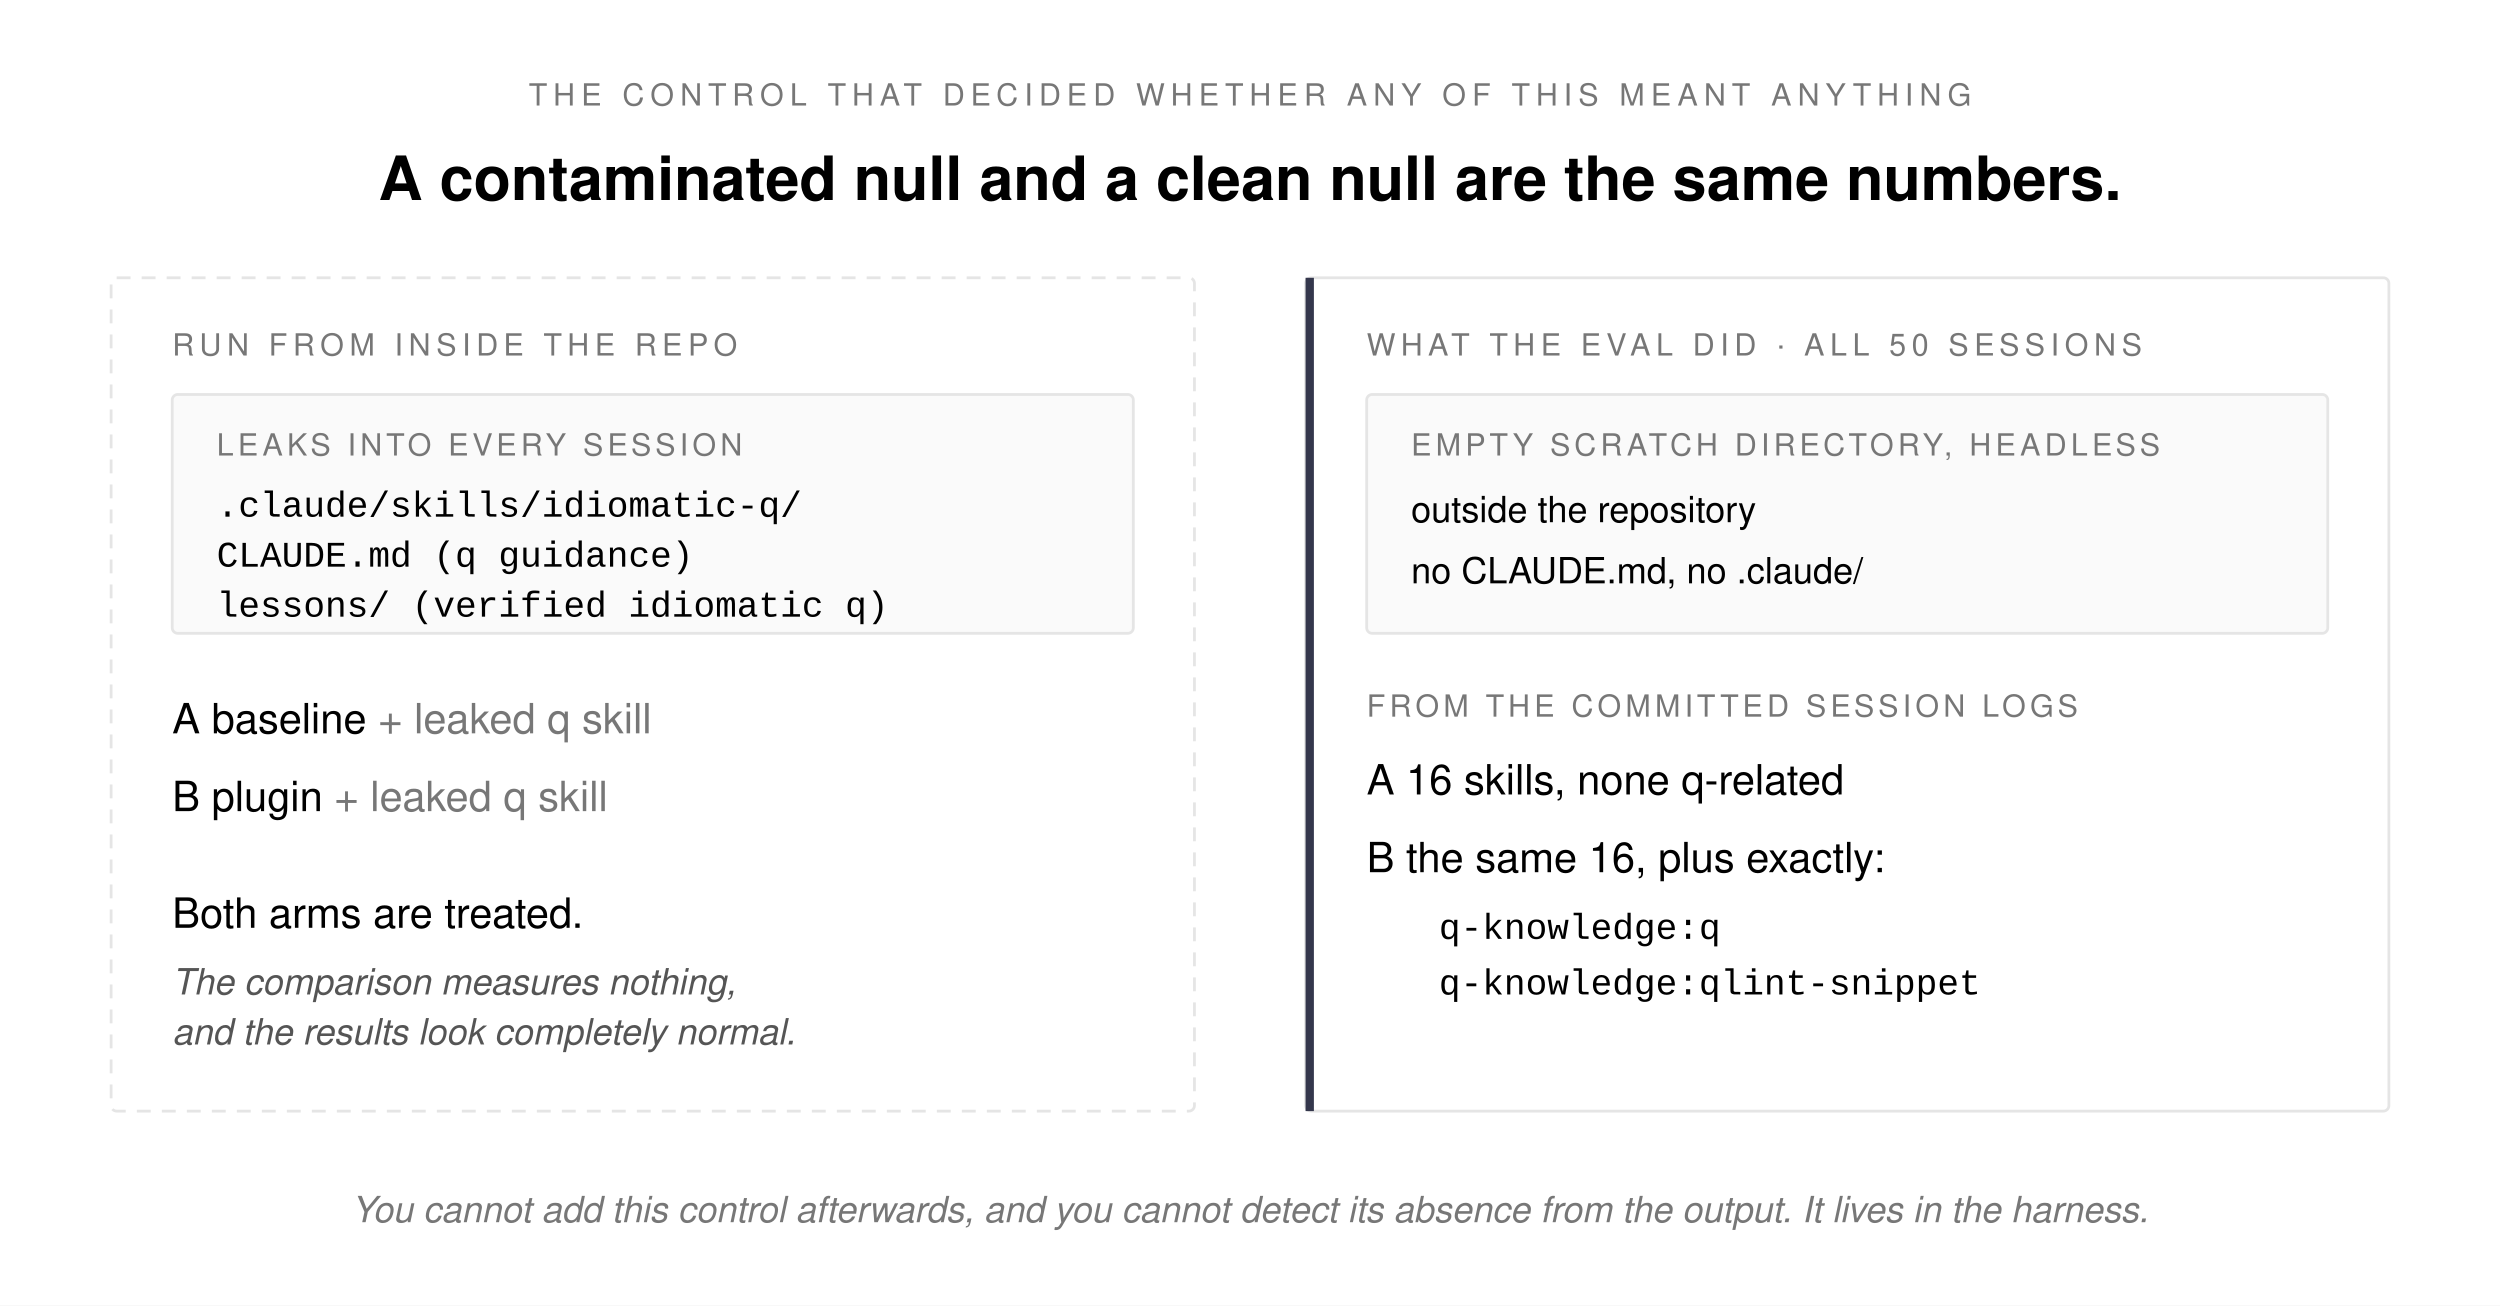
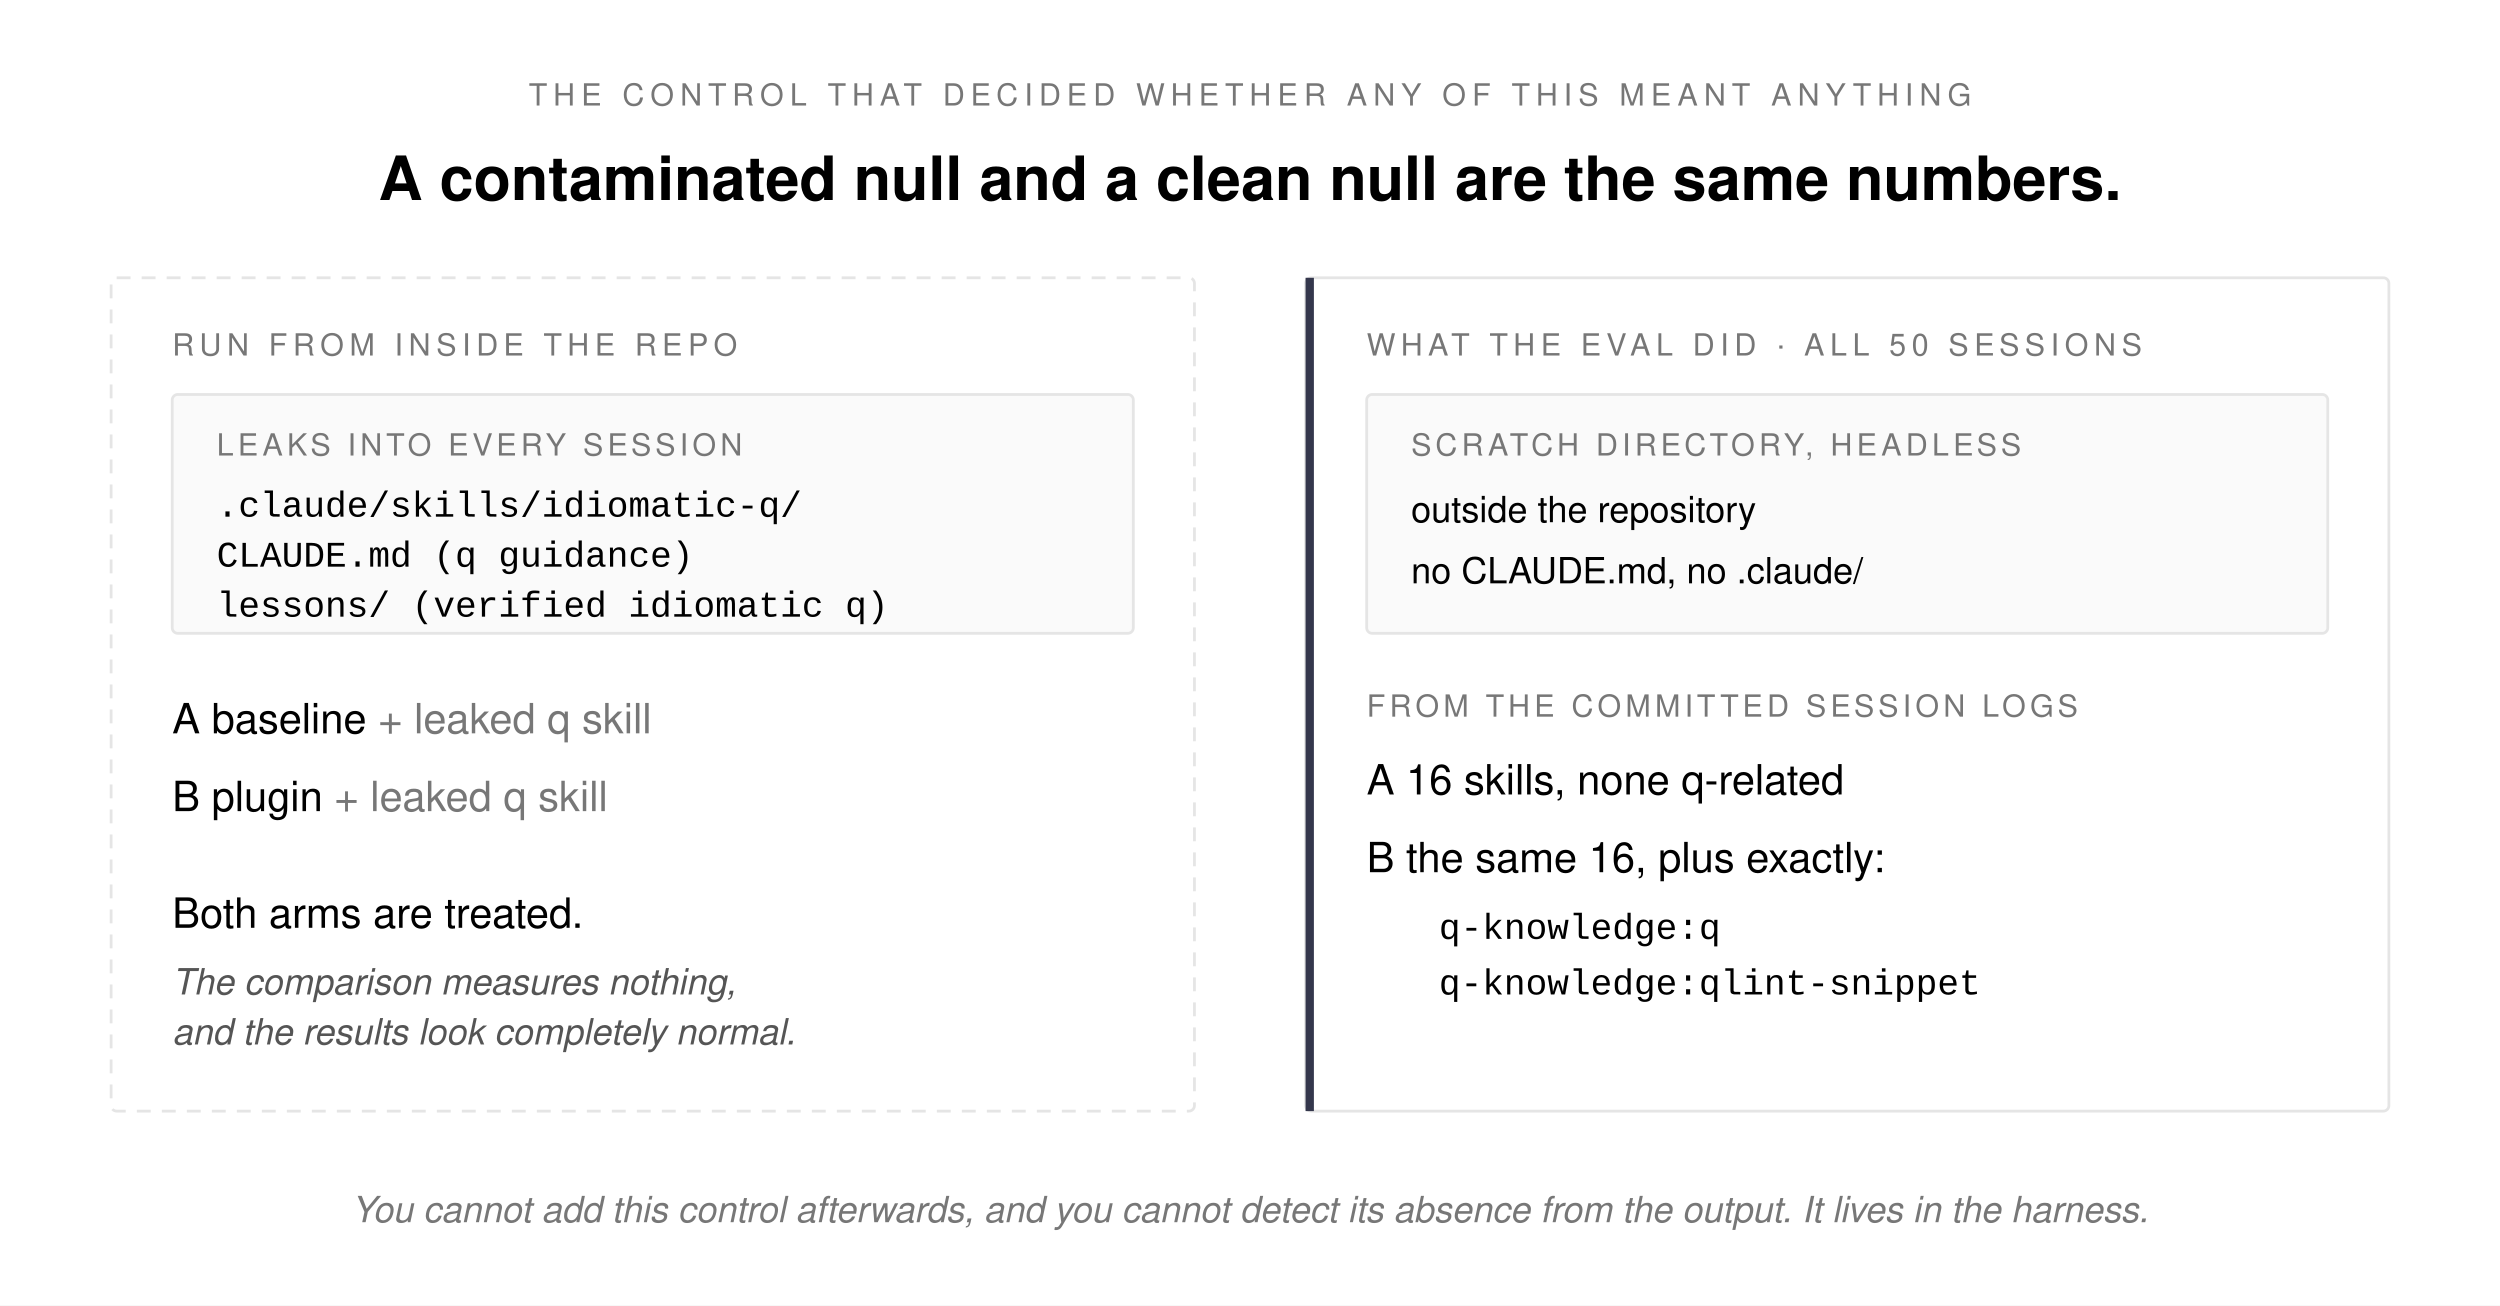
<svg xmlns="http://www.w3.org/2000/svg" viewBox="0 0 900 470" role="img" aria-labelledby="title desc" font-family="'Source Sans Pro', -apple-system, BlinkMacSystemFont, 'Segoe UI', Helvetica, Arial, sans-serif">
  <rect width="900" height="470" fill="#ffffff" />
  <text x="450" y="38" text-anchor="middle" font-size="11" letter-spacing="2.2" fill="#777777">THE CONTROL THAT DECIDED WHETHER ANY OF THIS MEANT ANYTHING</text>
  <text x="450" y="72" text-anchor="middle" font-size="22" font-weight="600" fill="#000000">A contaminated null and a clean null are the same numbers.</text>
  <rect rx="2" x="40" y="100" width="390" height="300" fill="#ffffff" stroke="#e5e5e5" stroke-dasharray="5 4" />
  <text x="62" y="128" font-size="11" letter-spacing="2" fill="#777777">RUN FROM INSIDE THE REPO</text>
  <rect rx="2" x="62" y="142" width="346" height="86" fill="#fafafa" stroke="#e5e5e5" />
  <text x="78" y="164" font-size="11" letter-spacing="1.5" fill="#777777">LEAKS INTO EVERY SESSION</text>
  <g font-family="ui-monospace, SFMono-Regular, 'SF Mono', Menlo, Monaco, Consolas, 'Liberation Mono', 'Courier New', monospace" font-size="13" fill="#000000">
    <text x="78" y="186">.claude/skills/idiomatic-q/</text>
    <text x="78" y="204">CLAUDE.md  (q guidance)</text>
    <text x="78" y="222">lessons/   (verified idiomatic q)</text>
  </g>
  <g font-size="15" fill="#000000">
    <text x="62" y="264">A  baseline  <tspan fill="#777777">+ leaked q skill</tspan>
    </text>
    <text x="62" y="292">B  plugin    <tspan fill="#777777">+ leaked q skill</tspan>
    </text>
  </g>
  <text x="62" y="334" font-size="15" fill="#000000">Both arms are treated.</text>
  <text x="62" y="358" font-size="13" font-style="italic" fill="#555555">The comparison measures nothing,</text>
  <text x="62" y="376" font-size="13" font-style="italic" fill="#555555">and the results look completely normal.</text>
  <rect rx="2" x="470" y="100" width="390" height="300" fill="#ffffff" stroke="#e5e5e5" />
  <rect x="470" y="100" width="3" height="300" fill="#34374C" />
  <text x="492" y="128" font-size="11" letter-spacing="2" fill="#777777">WHAT THE EVAL DID · ALL 50 SESSIONS</text>
  <rect rx="2" x="492" y="142" width="346" height="86" fill="#fafafa" stroke="#e5e5e5" />
-   <text x="508" y="164" font-size="11" letter-spacing="1.5" fill="#777777">EMPTY SCRATCH DIRECTORY, HEADLESS</text>
+   <text x="508" y="164" font-size="11" letter-spacing="1.5" fill="#777777">SCRATCH DIRECTORY, HEADLESS</text>
  <g font-size="13" fill="#000000">
    <text x="508" y="188">outside the repository</text>
    <text x="508" y="210">no CLAUDE.md, no .claude/</text>
  </g>
  <text x="492" y="258" font-size="11" letter-spacing="1.5" fill="#777777">FROM THE COMMITTED SESSION LOGS</text>
  <g font-size="15" fill="#000000">
    <text x="492" y="286">A  16 skills, none q-related</text>
    <text x="492" y="314">B  the same 16, plus exactly:</text>
  </g>
  <g font-family="ui-monospace, SFMono-Regular, 'SF Mono', Menlo, Monaco, Consolas, 'Liberation Mono', 'Courier New', monospace" font-size="13" fill="#000000">
    <text x="518" y="338">q-knowledge:q</text>
    <text x="518" y="358">q-knowledge:qlint-snippet</text>
  </g>
  <text x="450" y="440" text-anchor="middle" font-size="13" font-style="italic" fill="#777777">You cannot add this control afterwards, and you cannot detect its absence from the output. It lives in the harness.</text>
</svg>
